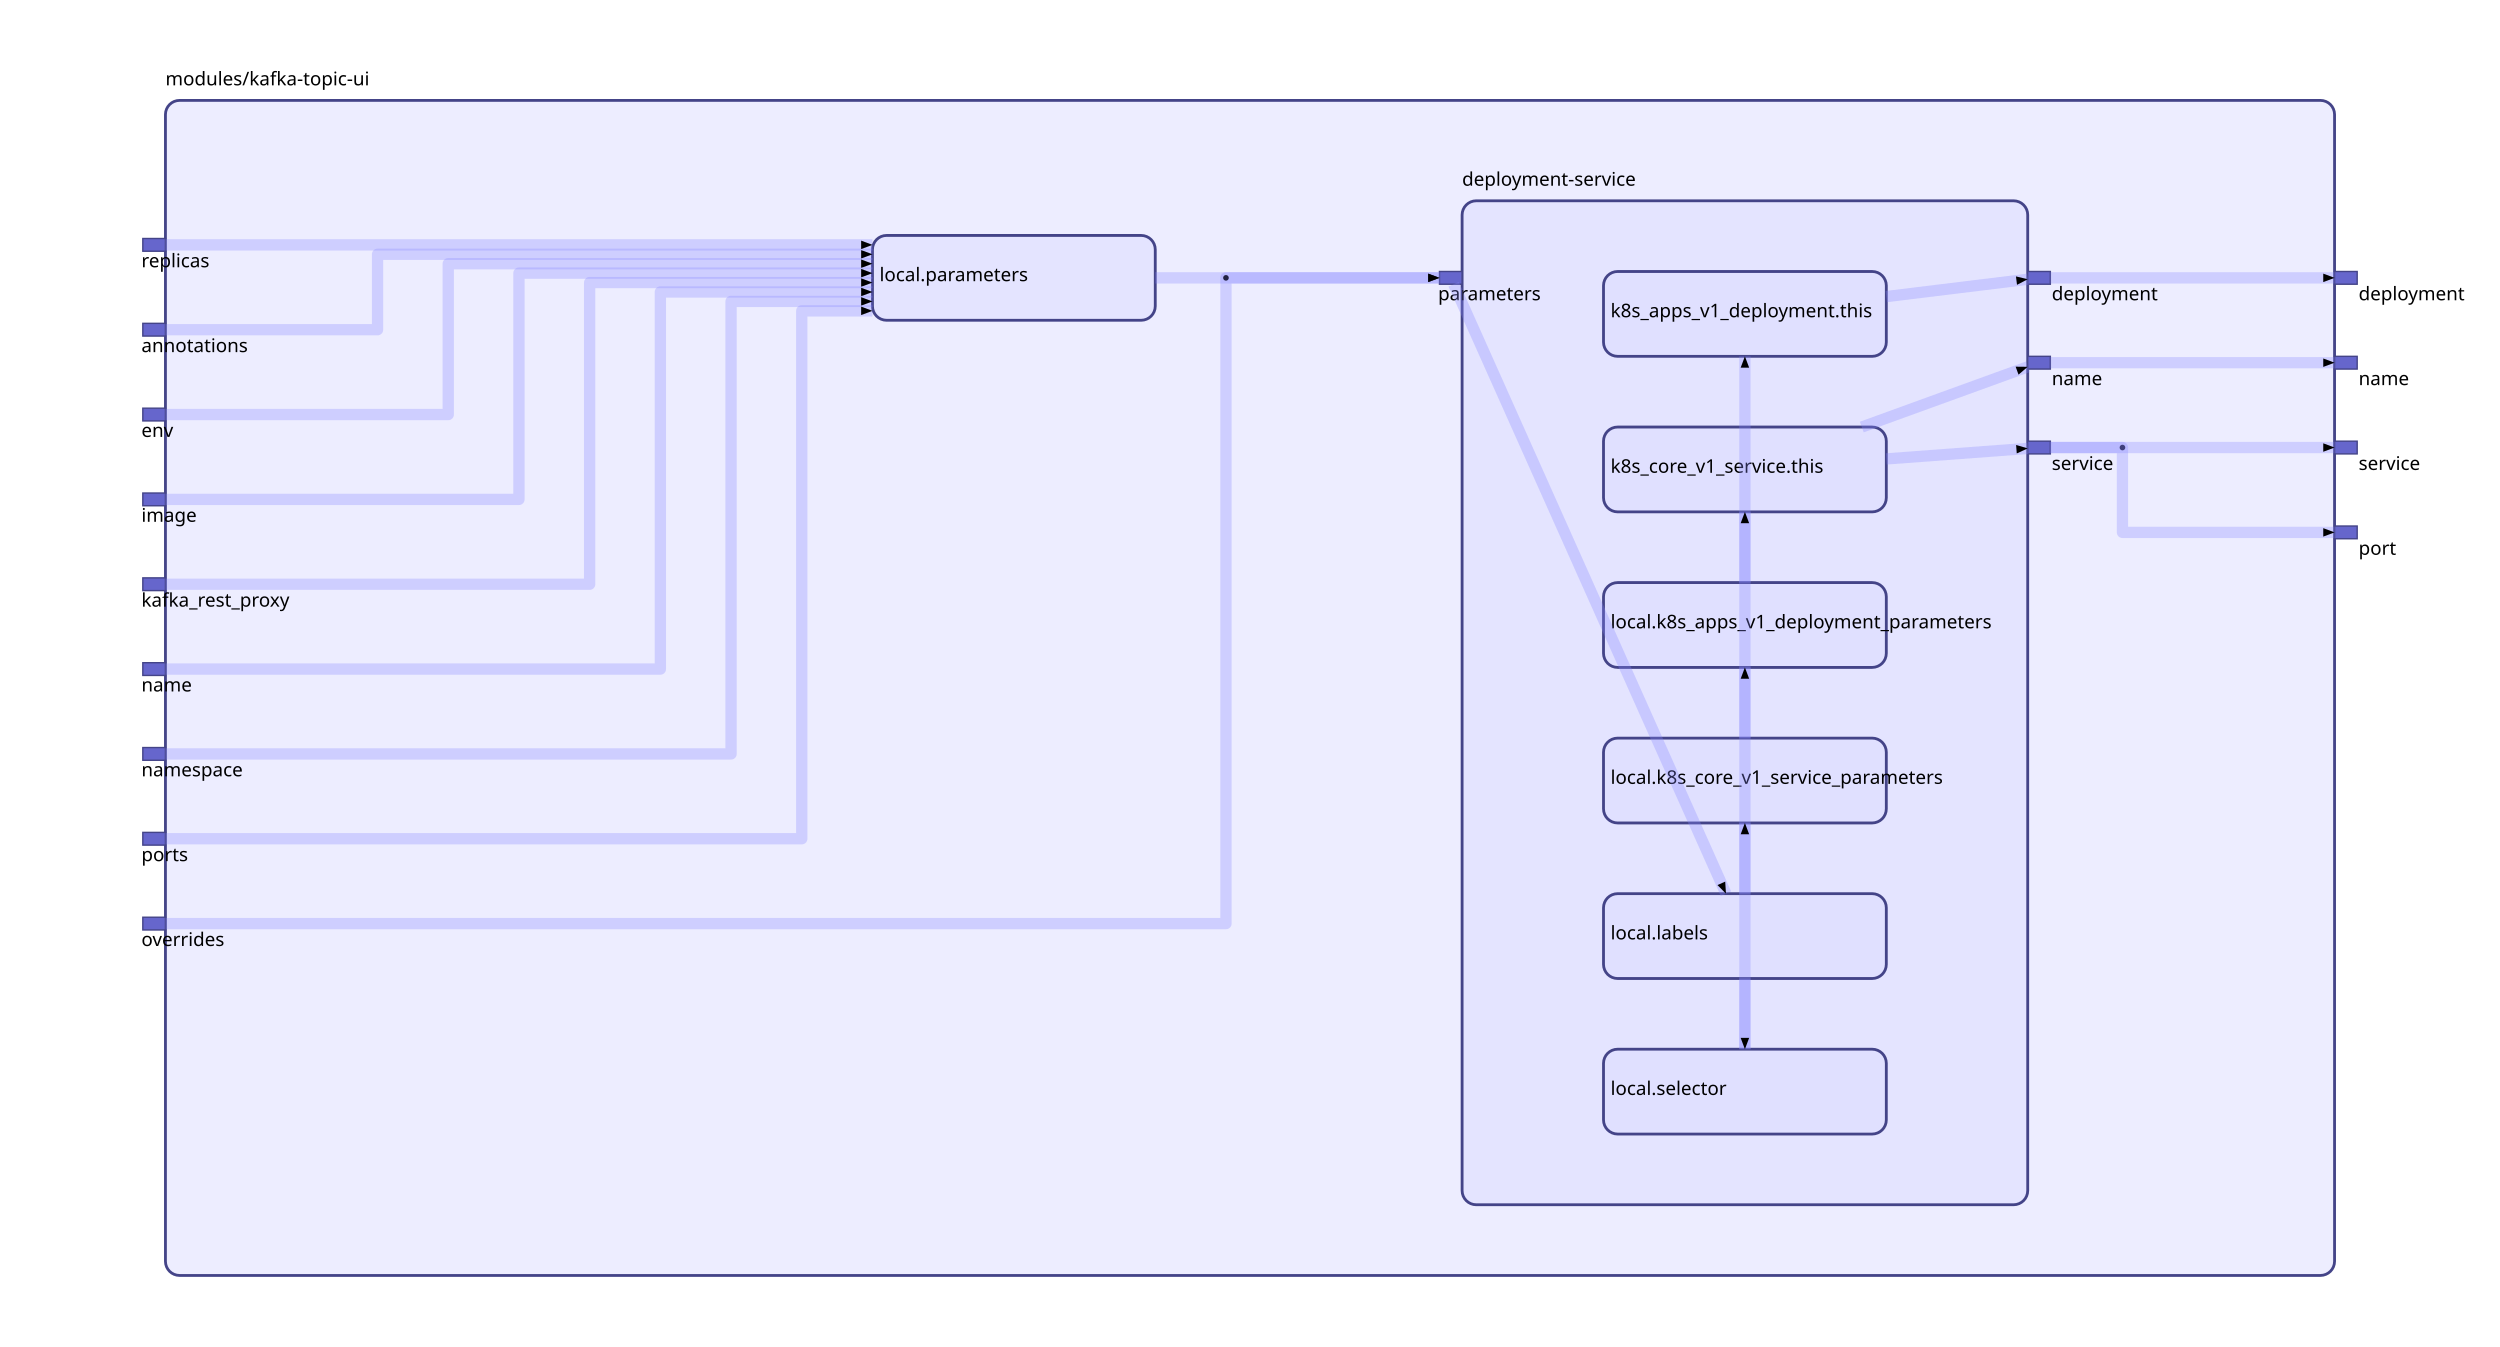
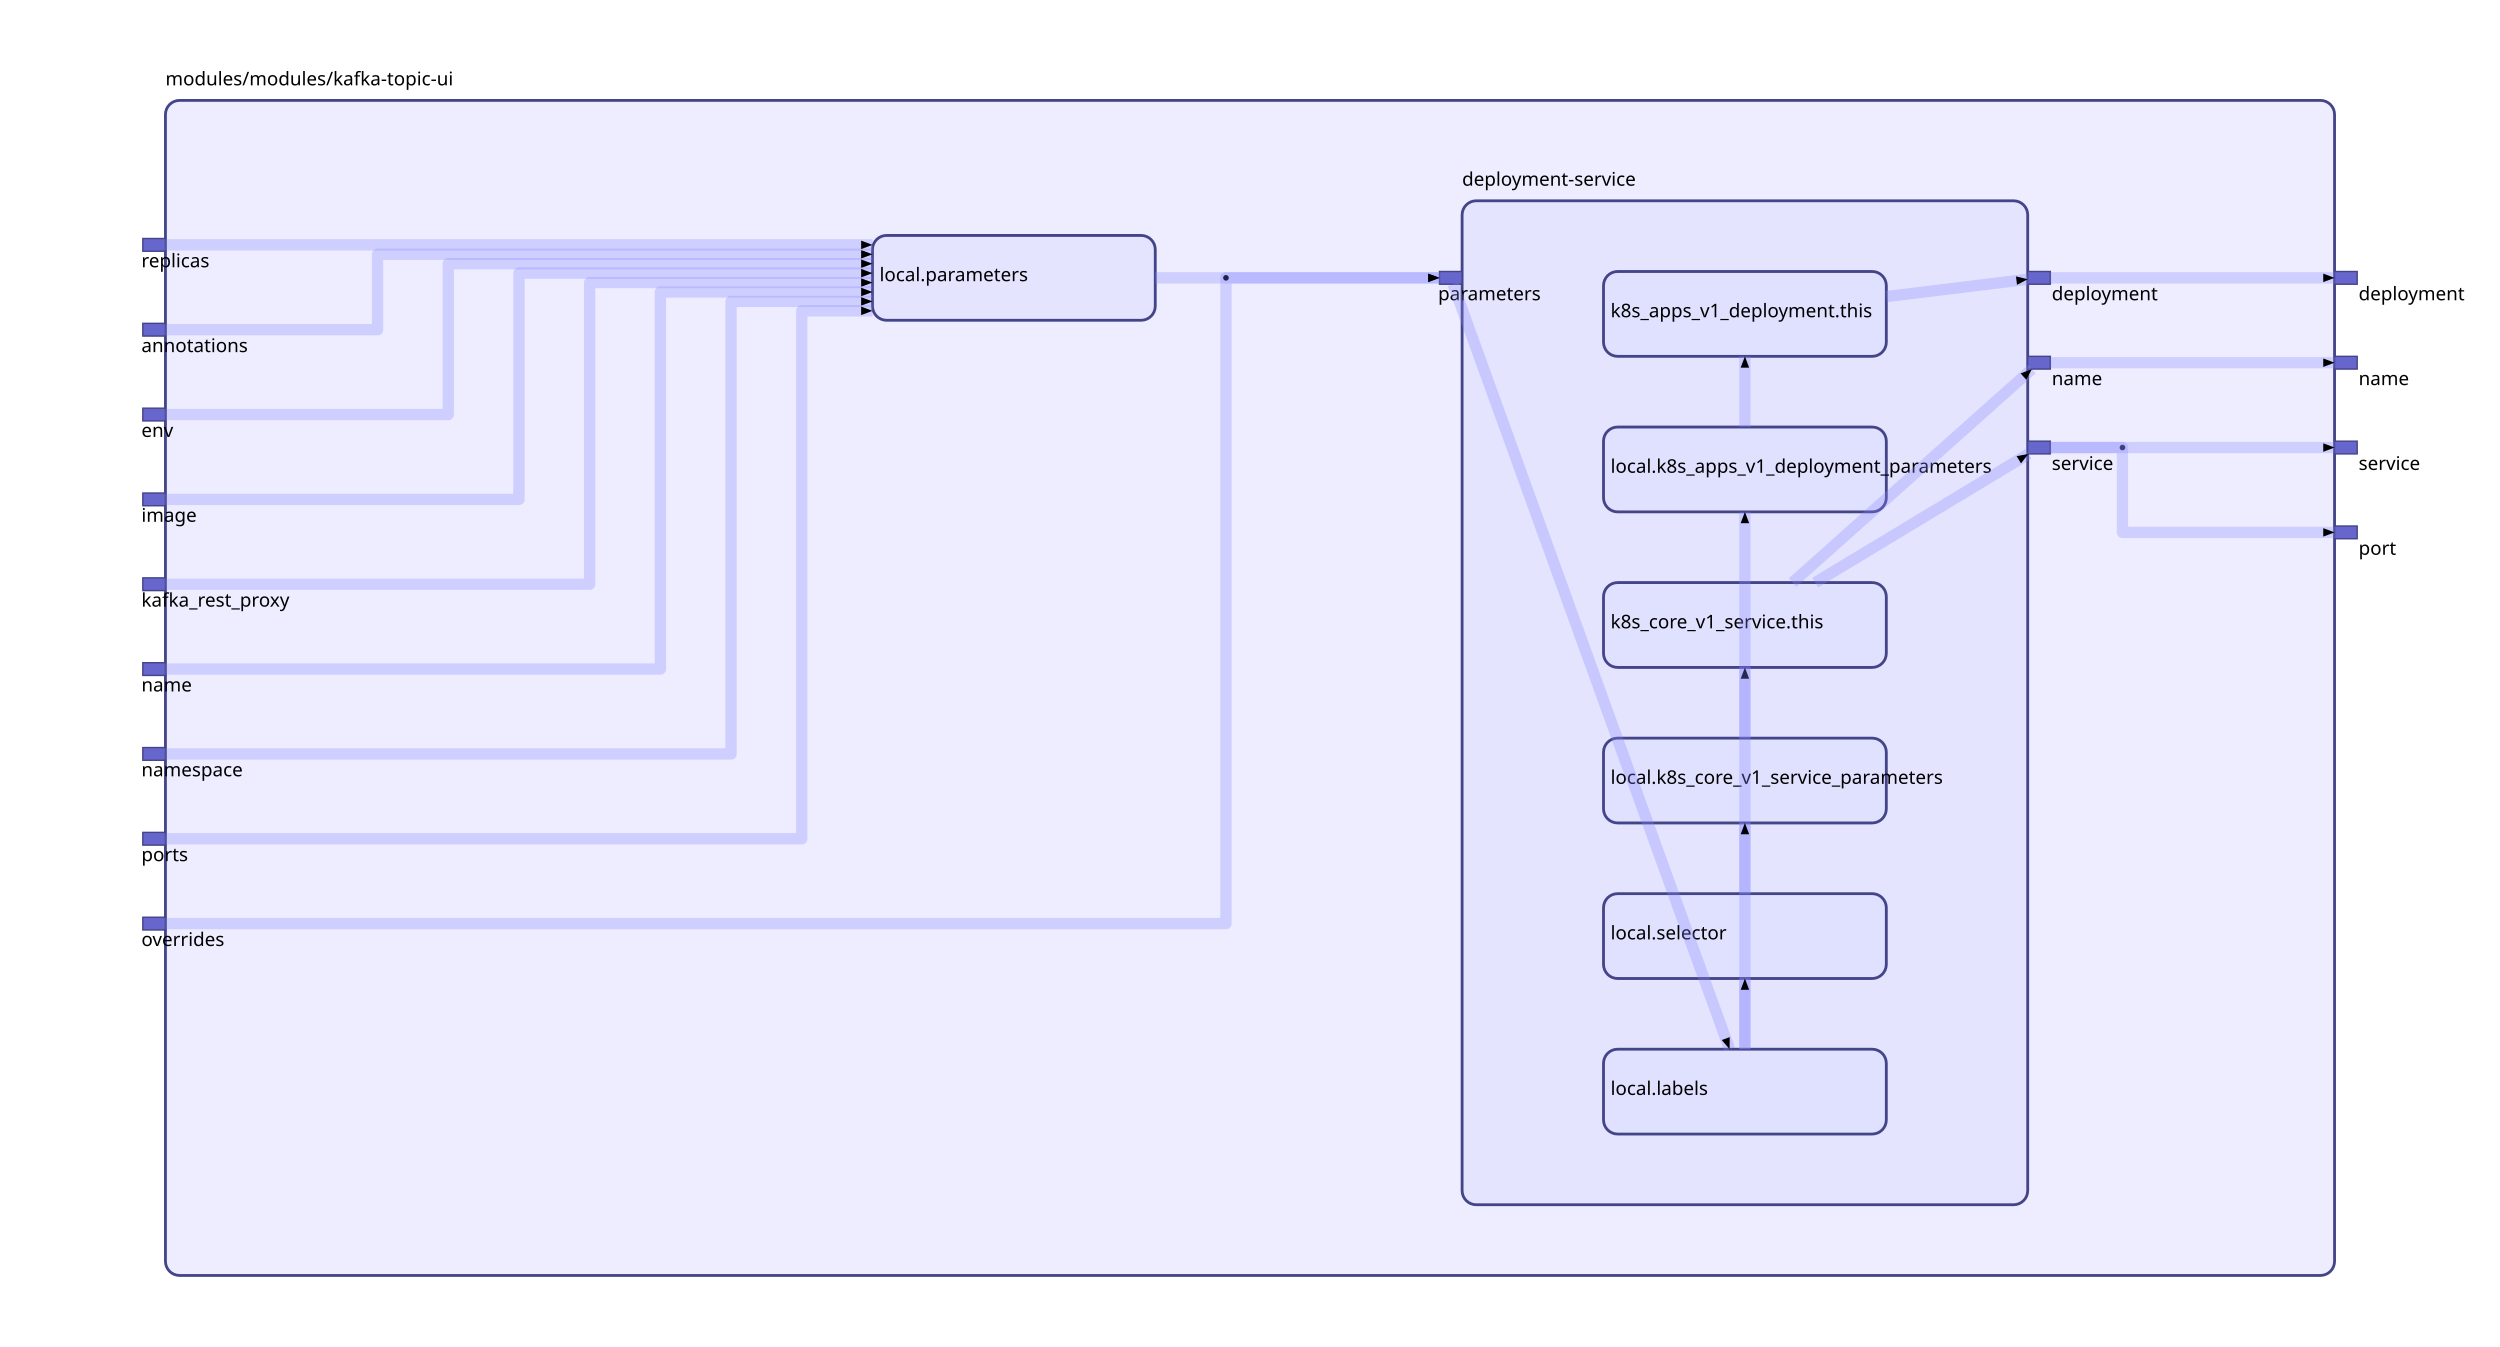
<svg xmlns="http://www.w3.org/2000/svg" id="sprotty_1" class="sprotty-graph sprotty" tabindex="1002" viewBox="0 0 1768 952">
  <style>
.elknode {
    stroke: #448;
    stroke-width: 2;
    fill: #ddf;
    fill-opacity: 0.5;
}

.elkport {
    stroke: #448;
    stroke-width: 1;
    fill: #66c;
}

.elkedge {
    fill: none;
    stroke: #88f;
    stroke-width: 8;
    stroke-opacity: 0.3;
    pointer-events: stroke;
    stroke-linejoin: round;
}

.elkedge:hover {
    stroke: #448;
    stroke-width: 8;
    stroke-opacity: 1;
    stroke-dasharray: 16px;
    stroke-dashoffset: 32px;
    animation: stroke 0.5s linear infinite;
}

@keyframes stroke {
    to {
        stroke-dashoffset: 0;
    }
}

.elkedge.arrow {
    fill: #336;
}

.elklabel {
    stroke-width: 0;
    stroke: #000;
    fill: #000;
    font-family: sans-serif;
    font-size: 10pt;
    dominant-baseline: hanging;
}

.elklabel:hover {
    font-size: 24pt;
}

.elkjunction {
    stroke: none;
    fill: #224;
}

.selected &gt; rect {
    stroke-width: 3;
}

.mouseover {
    stroke: #88f;
}
/*
 * Copyright (C) 2017 TypeFox and others.
 *
 * Licensed under the Apache License, Version 2.0 (the "License"); you may not use this file except in compliance with the License.
 * You may obtain a copy of the License at http://www.apache.org/licenses/LICENSE-2.0
 */

.sprotty {
    padding: 0px;
    font-family: "Helvetica Neue", Helvetica, Arial, sans-serif;
}

.sprotty-hidden {
    display: block;
    position: absolute;
    width: 0px;
    height: 0px;
}

.sprotty-popup {
    font-family: "Helvetica Neue", Helvetica, Arial, sans-serif;
    position: absolute;
    background: white;
    border-radius: 5px;
    border: 1px solid;
    max-width: 400px;
    min-width: 100px;
}

.sprotty-popup &gt; div {
    margin: 10px;
}

.sprotty-popup-closed {
    display: none;
}
</style>
  <g transform="scale(1) translate(0,0)">
    <g id="sprotty_3" transform="translate(117, 71)" opacity="1">
      <rect class="elknode" x="0" y="0" rx="10" width="1534" height="831" />
      <g id="sprotty_5" transform="translate(500, 95.5)" opacity="1">
        <rect class="elknode" x="0" y="0" rx="10" width="200" height="60" />
        <text id="sprotty_6" class="elklabel" transform="translate(5, 22) translate(0, 0)" opacity="1">local.parameters</text>
      </g>
-       <g id="sprotty_7" transform="translate(917, 71)" opacity="1">
+       <g id="sprotty_31" transform="translate(917, 71)" opacity="1">
        <rect class="elknode" x="0" y="0" rx="10" width="400" height="710" />
-         <g id="sprotty_9" transform="translate(100, 50)" opacity="1">
-           <rect class="elknode" x="0" y="0" rx="10" width="200" height="60" />
-           <text id="sprotty_10" class="elklabel" transform="translate(5, 22) translate(0, 0)" opacity="1">k8s_apps_v1_deployment.this</text>
-         </g>
-         <g id="sprotty_11" transform="translate(100, 160)" opacity="1">
-           <rect class="elknode" x="0" y="0" rx="10" width="200" height="60" />
-           <text id="sprotty_12" class="elklabel" transform="translate(5, 22) translate(0, 0)" opacity="1">k8s_core_v1_service.this</text>
-         </g>
-         <g id="sprotty_13" transform="translate(100, 270)" opacity="1">
-           <rect class="elknode" x="0" y="0" rx="10" width="200" height="60" />
-           <text id="sprotty_14" class="elklabel" transform="translate(5, 22) translate(0, 0)" opacity="1">local.k8s_apps_v1_deployment_parameters</text>
-         </g>
-         <g id="sprotty_15" transform="translate(100, 380)" opacity="1">
-           <rect class="elknode" x="0" y="0" rx="10" width="200" height="60" />
-           <text id="sprotty_16" class="elklabel" transform="translate(5, 22) translate(0, 0)" opacity="1">local.k8s_core_v1_service_parameters</text>
-         </g>
-         <g id="sprotty_17" transform="translate(100, 490)" opacity="1">
-           <rect class="elknode" x="0" y="0" rx="10" width="200" height="60" />
-           <text id="sprotty_18" class="elklabel" transform="translate(5, 22) translate(0, 0)" opacity="1">local.labels</text>
-         </g>
-         <g id="sprotty_19" transform="translate(100, 600)" opacity="1">
-           <rect class="elknode" x="0" y="0" rx="10" width="200" height="60" />
-           <text id="sprotty_20" class="elklabel" transform="translate(5, 22) translate(0, 0)" opacity="1">local.selector</text>
+         <g id="sprotty_33" transform="translate(100, 50)" opacity="1">
+           <rect class="elknode" x="0" y="0" rx="10" width="200" height="60" />
+           <text id="sprotty_34" class="elklabel" transform="translate(5, 22) translate(0, 0)" opacity="1">k8s_apps_v1_deployment.this</text>
+         </g>
+         <g id="sprotty_35" transform="translate(100, 160)" opacity="1">
+           <rect class="elknode" x="0" y="0" rx="10" width="200" height="60" />
+           <text id="sprotty_36" class="elklabel" transform="translate(5, 22) translate(0, 0)" opacity="1">local.k8s_apps_v1_deployment_parameters</text>
+         </g>
+         <g id="sprotty_38" transform="translate(100, 270)" opacity="1">
+           <rect class="elknode" x="0" y="0" rx="10" width="200" height="60" />
+           <text id="sprotty_39" class="elklabel" transform="translate(5, 22) translate(0, 0)" opacity="1">k8s_core_v1_service.this</text>
+         </g>
+         <g id="sprotty_40" transform="translate(100, 380)" opacity="1">
+           <rect class="elknode" x="0" y="0" rx="10" width="200" height="60" />
+           <text id="sprotty_41" class="elklabel" transform="translate(5, 22) translate(0, 0)" opacity="1">local.k8s_core_v1_service_parameters</text>
+         </g>
+         <g id="sprotty_43" transform="translate(100, 490)" opacity="1">
+           <rect class="elknode" x="0" y="0" rx="10" width="200" height="60" />
+           <text id="sprotty_44" class="elklabel" transform="translate(5, 22) translate(0, 0)" opacity="1">local.selector</text>
+         </g>
+         <g id="sprotty_46" transform="translate(100, 600)" opacity="1">
+           <rect class="elknode" x="0" y="0" rx="10" width="200" height="60" />
+           <text id="sprotty_47" class="elklabel" transform="translate(5, 22) translate(0, 0)" opacity="1">local.labels</text>
        </g>
        <g id="sprotty_49" transform="translate(-16, 50)" opacity="1">
          <rect class="elkport" x="0" y="0" width="16" height="9" />
          <text id="sprotty_50" class="elklabel" transform="translate(-1, 10) translate(0, 0)" opacity="1">parameters</text>
        </g>
        <g id="sprotty_53" transform="translate(400, 50)" opacity="1">
          <rect class="elkport" x="0" y="0" width="16" height="9" />
          <text id="sprotty_54" class="elklabel" transform="translate(17, 10) translate(0, 0)" opacity="1">deployment</text>
        </g>
        <g id="sprotty_56" transform="translate(400, 110)" opacity="1">
          <rect class="elkport" x="0" y="0" width="16" height="9" />
          <text id="sprotty_57" class="elklabel" transform="translate(17, 10) translate(0, 0)" opacity="1">name</text>
        </g>
        <g id="sprotty_59" transform="translate(400, 170)" opacity="1">
          <rect class="elkport" x="0" y="0" width="16" height="9" />
          <text id="sprotty_60" class="elklabel" transform="translate(17, 10) translate(0, 0)" opacity="1">service</text>
        </g>
-         <text id="sprotty_8" class="elklabel" transform="translate(0, -21) translate(0, 0)" opacity="1">deployment-service</text>
-       </g>
-       <g id="sprotty_21" transform="translate(-16, 157.6667)" opacity="1">
-         <rect class="elkport" x="0" y="0" width="16" height="9" />
-         <text id="sprotty_22" class="elklabel" transform="translate(-1, 10) translate(0, 0)" opacity="1">annotations</text>
-       </g>
-       <g id="sprotty_24" transform="translate(-16, 217.6667)" opacity="1">
-         <rect class="elkport" x="0" y="0" width="16" height="9" />
-         <text id="sprotty_25" class="elklabel" transform="translate(-1, 10) translate(0, 0)" opacity="1">env</text>
-       </g>
-       <g id="sprotty_27" transform="translate(-16, 277.6667)" opacity="1">
-         <rect class="elkport" x="0" y="0" width="16" height="9" />
-         <text id="sprotty_28" class="elklabel" transform="translate(-1, 10) translate(0, 0)" opacity="1">image</text>
-       </g>
-       <g id="sprotty_30" transform="translate(-16, 337.6667)" opacity="1">
-         <rect class="elkport" x="0" y="0" width="16" height="9" />
-         <text id="sprotty_31" class="elklabel" transform="translate(-1, 10) translate(0, 0)" opacity="1">kafka_rest_proxy</text>
-       </g>
-       <g id="sprotty_33" transform="translate(-16, 397.6667)" opacity="1">
-         <rect class="elkport" x="0" y="0" width="16" height="9" />
-         <text id="sprotty_34" class="elklabel" transform="translate(-1, 10) translate(0, 0)" opacity="1">name</text>
-       </g>
-       <g id="sprotty_36" transform="translate(-16, 457.6667)" opacity="1">
-         <rect class="elkport" x="0" y="0" width="16" height="9" />
-         <text id="sprotty_37" class="elklabel" transform="translate(-1, 10) translate(0, 0)" opacity="1">namespace</text>
-       </g>
-       <g id="sprotty_39" transform="translate(-16, 517.6667)" opacity="1">
-         <rect class="elkport" x="0" y="0" width="16" height="9" />
-         <text id="sprotty_40" class="elklabel" transform="translate(-1, 10) translate(0, 0)" opacity="1">ports</text>
-       </g>
-       <g id="sprotty_42" transform="translate(-16, 97.66667)" opacity="1">
-         <rect class="elkport" x="0" y="0" width="16" height="9" />
-         <text id="sprotty_43" class="elklabel" transform="translate(-1, 10) translate(0, 0)" opacity="1">replicas</text>
+         <text id="sprotty_32" class="elklabel" transform="translate(0, -21) translate(0, 0)" opacity="1">deployment-service</text>
+       </g>
+       <g id="sprotty_7" transform="translate(-16, 157.6667)" opacity="1">
+         <rect class="elkport" x="0" y="0" width="16" height="9" />
+         <text id="sprotty_8" class="elklabel" transform="translate(-1, 10) translate(0, 0)" opacity="1">annotations</text>
+       </g>
+       <g id="sprotty_10" transform="translate(-16, 217.6667)" opacity="1">
+         <rect class="elkport" x="0" y="0" width="16" height="9" />
+         <text id="sprotty_11" class="elklabel" transform="translate(-1, 10) translate(0, 0)" opacity="1">env</text>
+       </g>
+       <g id="sprotty_13" transform="translate(-16, 277.6667)" opacity="1">
+         <rect class="elkport" x="0" y="0" width="16" height="9" />
+         <text id="sprotty_14" class="elklabel" transform="translate(-1, 10) translate(0, 0)" opacity="1">image</text>
+       </g>
+       <g id="sprotty_16" transform="translate(-16, 337.6667)" opacity="1">
+         <rect class="elkport" x="0" y="0" width="16" height="9" />
+         <text id="sprotty_17" class="elklabel" transform="translate(-1, 10) translate(0, 0)" opacity="1">kafka_rest_proxy</text>
+       </g>
+       <g id="sprotty_19" transform="translate(-16, 397.6667)" opacity="1">
+         <rect class="elkport" x="0" y="0" width="16" height="9" />
+         <text id="sprotty_20" class="elklabel" transform="translate(-1, 10) translate(0, 0)" opacity="1">name</text>
+       </g>
+       <g id="sprotty_22" transform="translate(-16, 457.6667)" opacity="1">
+         <rect class="elkport" x="0" y="0" width="16" height="9" />
+         <text id="sprotty_23" class="elklabel" transform="translate(-1, 10) translate(0, 0)" opacity="1">namespace</text>
+       </g>
+       <g id="sprotty_25" transform="translate(-16, 517.6667)" opacity="1">
+         <rect class="elkport" x="0" y="0" width="16" height="9" />
+         <text id="sprotty_26" class="elklabel" transform="translate(-1, 10) translate(0, 0)" opacity="1">ports</text>
+       </g>
+       <g id="sprotty_28" transform="translate(-16, 97.66667)" opacity="1">
+         <rect class="elkport" x="0" y="0" width="16" height="9" />
+         <text id="sprotty_29" class="elklabel" transform="translate(-1, 10) translate(0, 0)" opacity="1">replicas</text>
      </g>
      <g id="sprotty_63" transform="translate(-16, 577.6667)" opacity="1">
        <rect class="elkport" x="0" y="0" width="16" height="9" />
        <text id="sprotty_64" class="elklabel" transform="translate(-1, 10) translate(0, 0)" opacity="1">overrides</text>
      </g>
      <g id="sprotty_66" transform="translate(1534, 121)" opacity="1">
        <rect class="elkport" x="0" y="0" width="16" height="9" />
        <text id="sprotty_67" class="elklabel" transform="translate(17, 10) translate(0, 0)" opacity="1">deployment</text>
      </g>
      <g id="sprotty_69" transform="translate(1534, 181)" opacity="1">
        <rect class="elkport" x="0" y="0" width="16" height="9" />
        <text id="sprotty_70" class="elklabel" transform="translate(17, 10) translate(0, 0)" opacity="1">name</text>
      </g>
      <g id="sprotty_72" transform="translate(1534, 301)" opacity="1">
        <rect class="elkport" x="0" y="0" width="16" height="9" />
        <text id="sprotty_73" class="elklabel" transform="translate(17, 10) translate(0, 0)" opacity="1">port</text>
      </g>
      <g id="sprotty_75" transform="translate(1534, 241)" opacity="1">
        <rect class="elkport" x="0" y="0" width="16" height="9" />
        <text id="sprotty_76" class="elklabel" transform="translate(17, 10) translate(0, 0)" opacity="1">service</text>
      </g>
-       <text id="sprotty_4" class="elklabel" transform="translate(0, -21) translate(0, 0)" opacity="1">modules/kafka-topic-ui</text>
-       <g id="sprotty_23" class="sprotty-edge" opacity="1">
+       <text id="sprotty_4" class="elklabel" transform="translate(0, -21) translate(0, 0)" opacity="1">modules/modules/kafka-topic-ui</text>
+       <g id="sprotty_9" class="sprotty-edge" opacity="1">
        <path class="elkedge" d="M 0,162.167 L 150,162.167 L 150,108.833 L 500,108.833" />
        <path class="edge arrow" d="M 0,0 L 8,-3 L 8,3 Z" transform="rotate(180 500 108.8333) translate(500 108.8333)" />
      </g>
-       <g id="sprotty_26" class="sprotty-edge" opacity="1">
+       <g id="sprotty_12" class="sprotty-edge" opacity="1">
        <path class="elkedge" d="M 0,222.167 L 200,222.167 L 200,115.5 L 500,115.5" />
        <path class="edge arrow" d="M 0,0 L 8,-3 L 8,3 Z" transform="rotate(180 500 115.5) translate(500 115.5)" />
      </g>
-       <g id="sprotty_29" class="sprotty-edge" opacity="1">
+       <g id="sprotty_15" class="sprotty-edge" opacity="1">
        <path class="elkedge" d="M 0,282.167 L 250,282.167 L 250,122.167 L 500,122.167" />
        <path class="edge arrow" d="M 0,0 L 8,-3 L 8,3 Z" transform="rotate(180 500 122.1667) translate(500 122.1667)" />
      </g>
-       <g id="sprotty_32" class="sprotty-edge" opacity="1">
+       <g id="sprotty_18" class="sprotty-edge" opacity="1">
        <path class="elkedge" d="M 0,342.167 L 300,342.167 L 300,128.833 L 500,128.833" />
        <path class="edge arrow" d="M 0,0 L 8,-3 L 8,3 Z" transform="rotate(180 500 128.8333) translate(500 128.8333)" />
      </g>
-       <g id="sprotty_35" class="sprotty-edge" opacity="1">
+       <g id="sprotty_21" class="sprotty-edge" opacity="1">
        <path class="elkedge" d="M 0,402.167 L 350,402.167 L 350,135.5 L 500,135.5" />
        <path class="edge arrow" d="M 0,0 L 8,-3 L 8,3 Z" transform="rotate(180 500 135.5) translate(500 135.5)" />
      </g>
-       <g id="sprotty_38" class="sprotty-edge" opacity="1">
+       <g id="sprotty_24" class="sprotty-edge" opacity="1">
        <path class="elkedge" d="M 0,462.167 L 400,462.167 L 400,142.167 L 500,142.167" />
        <path class="edge arrow" d="M 0,0 L 8,-3 L 8,3 Z" transform="rotate(180 500 142.1667) translate(500 142.1667)" />
      </g>
-       <g id="sprotty_41" class="sprotty-edge" opacity="1">
+       <g id="sprotty_27" class="sprotty-edge" opacity="1">
        <path class="elkedge" d="M 0,522.167 L 450,522.167 L 450,148.833 L 500,148.833" />
        <path class="edge arrow" d="M 0,0 L 8,-3 L 8,3 Z" transform="rotate(180 500 148.8333) translate(500 148.8333)" />
      </g>
-       <g id="sprotty_44" class="sprotty-edge" opacity="1">
+       <g id="sprotty_30" class="sprotty-edge" opacity="1">
        <path class="elkedge" d="M 0,102.167 L 500,102.167" />
        <path class="edge arrow" d="M 0,0 L 8,-3 L 8,3 Z" transform="rotate(180 500 102.1667) translate(500 102.1667)" />
      </g>
+       <g id="sprotty_37" class="sprotty-edge" opacity="1">
+         <path class="elkedge" d="M 1117,231 L 1117,181" />
+         <path class="edge arrow" d="M 0,0 L 8,-3 L 8,3 Z" transform="rotate(90 1117 181) translate(1117 181)" />
+       </g>
+       <g id="sprotty_42" class="sprotty-edge" opacity="1">
+         <path class="elkedge" d="M 1117,451 L 1117,401" />
+         <path class="edge arrow" d="M 0,0 L 8,-3 L 8,3 Z" transform="rotate(90 1117 401) translate(1117 401)" />
+       </g>
      <g id="sprotty_45" class="sprotty-edge" opacity="1">
-         <path class="elkedge" d="M 1117,341 L 1117,181" />
-         <path class="edge arrow" d="M 0,0 L 8,-3 L 8,3 Z" transform="rotate(90 1117 181) translate(1117 181)" />
-       </g>
-       <g id="sprotty_46" class="sprotty-edge" opacity="1">
-         <path class="elkedge" d="M 1117,451 L 1117,291" />
+         <path class="elkedge" d="M 1117,561 L 1117,291" />
        <path class="edge arrow" d="M 0,0 L 8,-3 L 8,3 Z" transform="rotate(90 1117 291) translate(1117 291)" />
      </g>
-       <g id="sprotty_47" class="sprotty-edge" opacity="1">
-         <path class="elkedge" d="M 1117,671 L 1117,401" />
-         <path class="edge arrow" d="M 0,0 L 8,-3 L 8,3 Z" transform="rotate(90 1117 401) translate(1117 401)" />
-       </g>
      <g id="sprotty_48" class="sprotty-edge" opacity="1">
-         <path class="elkedge" d="M 1117,561 L 1117,511" />
+         <path class="elkedge" d="M 1117,671 L 1117,511" />
        <path class="edge arrow" d="M 0,0 L 8,-3 L 8,3 Z" transform="rotate(90 1117 511) translate(1117 511)" />
      </g>
      <g id="sprotty_51" class="sprotty-edge" opacity="1">
-         <path class="elkedge" d="M 911.011,130 L 1103.595,561" />
-         <path class="edge arrow" d="M 0,0 L 8,-3 L 8,3 Z" transform="rotate(-114.0766 1103.595 561) translate(1103.595 561)" />
+         <path class="elkedge" d="M 910.626,130 L 1106.157,671" />
+         <path class="edge arrow" d="M 0,0 L 8,-3 L 8,3 Z" transform="rotate(-109.8711 1106.157 671) translate(1106.157 671)" />
      </g>
      <g id="sprotty_52" class="sprotty-edge" opacity="1">
-         <path class="elkedge" d="M 1117,621 L 1117,671" />
-         <path class="edge arrow" d="M 0,0 L 8,-3 L 8,3 Z" transform="rotate(-90 1117 671) translate(1117 671)" />
+         <path class="elkedge" d="M 1117,671 L 1117,621" />
+         <path class="edge arrow" d="M 0,0 L 8,-3 L 8,3 Z" transform="rotate(90 1117 621) translate(1117 621)" />
      </g>
      <g id="sprotty_55" class="sprotty-edge" opacity="1">
        <path class="elkedge" d="M 1217,138.74 L 1317,126.481" />
        <path class="edge arrow" d="M 0,0 L 8,-3 L 8,3 Z" transform="rotate(173.0106 1317 126.4808) translate(1317 126.4808)" />
      </g>
      <g id="sprotty_58" class="sprotty-edge" opacity="1">
-         <path class="elkedge" d="M 1199.649,231 L 1317,188.404" />
-         <path class="edge arrow" d="M 0,0 L 8,-3 L 8,3 Z" transform="rotate(160.0501 1317 188.4038) translate(1317 188.4038)" />
+         <path class="elkedge" d="M 1150.639,341 L 1319.954,190" />
+         <path class="edge arrow" d="M 0,0 L 8,-3 L 8,3 Z" transform="rotate(138.2726 1319.954 190) translate(1319.954 190)" />
      </g>
      <g id="sprotty_61" class="sprotty-edge" opacity="1">
-         <path class="elkedge" d="M 1217,253.548 L 1317,246.096" />
-         <path class="edge arrow" d="M 0,0 L 8,-3 L 8,3 Z" transform="rotate(175.7382 1317 246.0962) translate(1317 246.0962)" />
+         <path class="elkedge" d="M 1166.721,341 L 1317.542,250" />
+         <path class="edge arrow" d="M 0,0 L 8,-3 L 8,3 Z" transform="rotate(148.8947 1317.542 250) translate(1317.542 250)" />
      </g>
      <g id="sprotty_62" class="sprotty-edge" opacity="1">
        <path class="elkedge" d="M 700,125.5 L 901,125.5" />
        <path class="edge arrow" d="M 0,0 L 8,-3 L 8,3 Z" transform="rotate(180 901 125.5) translate(901 125.5)" />
      </g>
      <g id="sprotty_65" class="sprotty-edge" opacity="1">
        <path class="elkedge" d="M 0,582.167 L 750,582.167 L 750,125.5 L 901,125.5" />
        <path class="edge arrow" d="M 0,0 L 8,-3 L 8,3 Z" transform="rotate(180 901 125.5) translate(901 125.5)" />
        <g id="sprotty_65_j0" transform="translate(750, 125.5)" opacity="1">
          <circle class="elkjunction" r="2" />
        </g>
      </g>
      <g id="sprotty_68" class="sprotty-edge" opacity="1">
        <path class="elkedge" d="M 1333,125.5 L 1534,125.5" />
        <path class="edge arrow" d="M 0,0 L 8,-3 L 8,3 Z" transform="rotate(180 1534 125.5) translate(1534 125.5)" />
      </g>
      <g id="sprotty_71" class="sprotty-edge" opacity="1">
        <path class="elkedge" d="M 1333,185.5 L 1534,185.5" />
        <path class="edge arrow" d="M 0,0 L 8,-3 L 8,3 Z" transform="rotate(180 1534 185.5) translate(1534 185.5)" />
      </g>
      <g id="sprotty_74" class="sprotty-edge" opacity="1">
        <path class="elkedge" d="M 1333,245.5 L 1384,245.5 L 1384,305.5 L 1534,305.5" />
        <path class="edge arrow" d="M 0,0 L 8,-3 L 8,3 Z" transform="rotate(180 1534 305.5) translate(1534 305.5)" />
        <g id="sprotty_74_j0" transform="translate(1384, 245.5)" opacity="1">
          <circle class="elkjunction" r="2" />
        </g>
      </g>
      <g id="sprotty_77" class="sprotty-edge" opacity="1">
        <path class="elkedge" d="M 1333,245.5 L 1534,245.5" />
        <path class="edge arrow" d="M 0,0 L 8,-3 L 8,3 Z" transform="rotate(180 1534 245.5) translate(1534 245.5)" />
      </g>
    </g>
  </g>
</svg>
